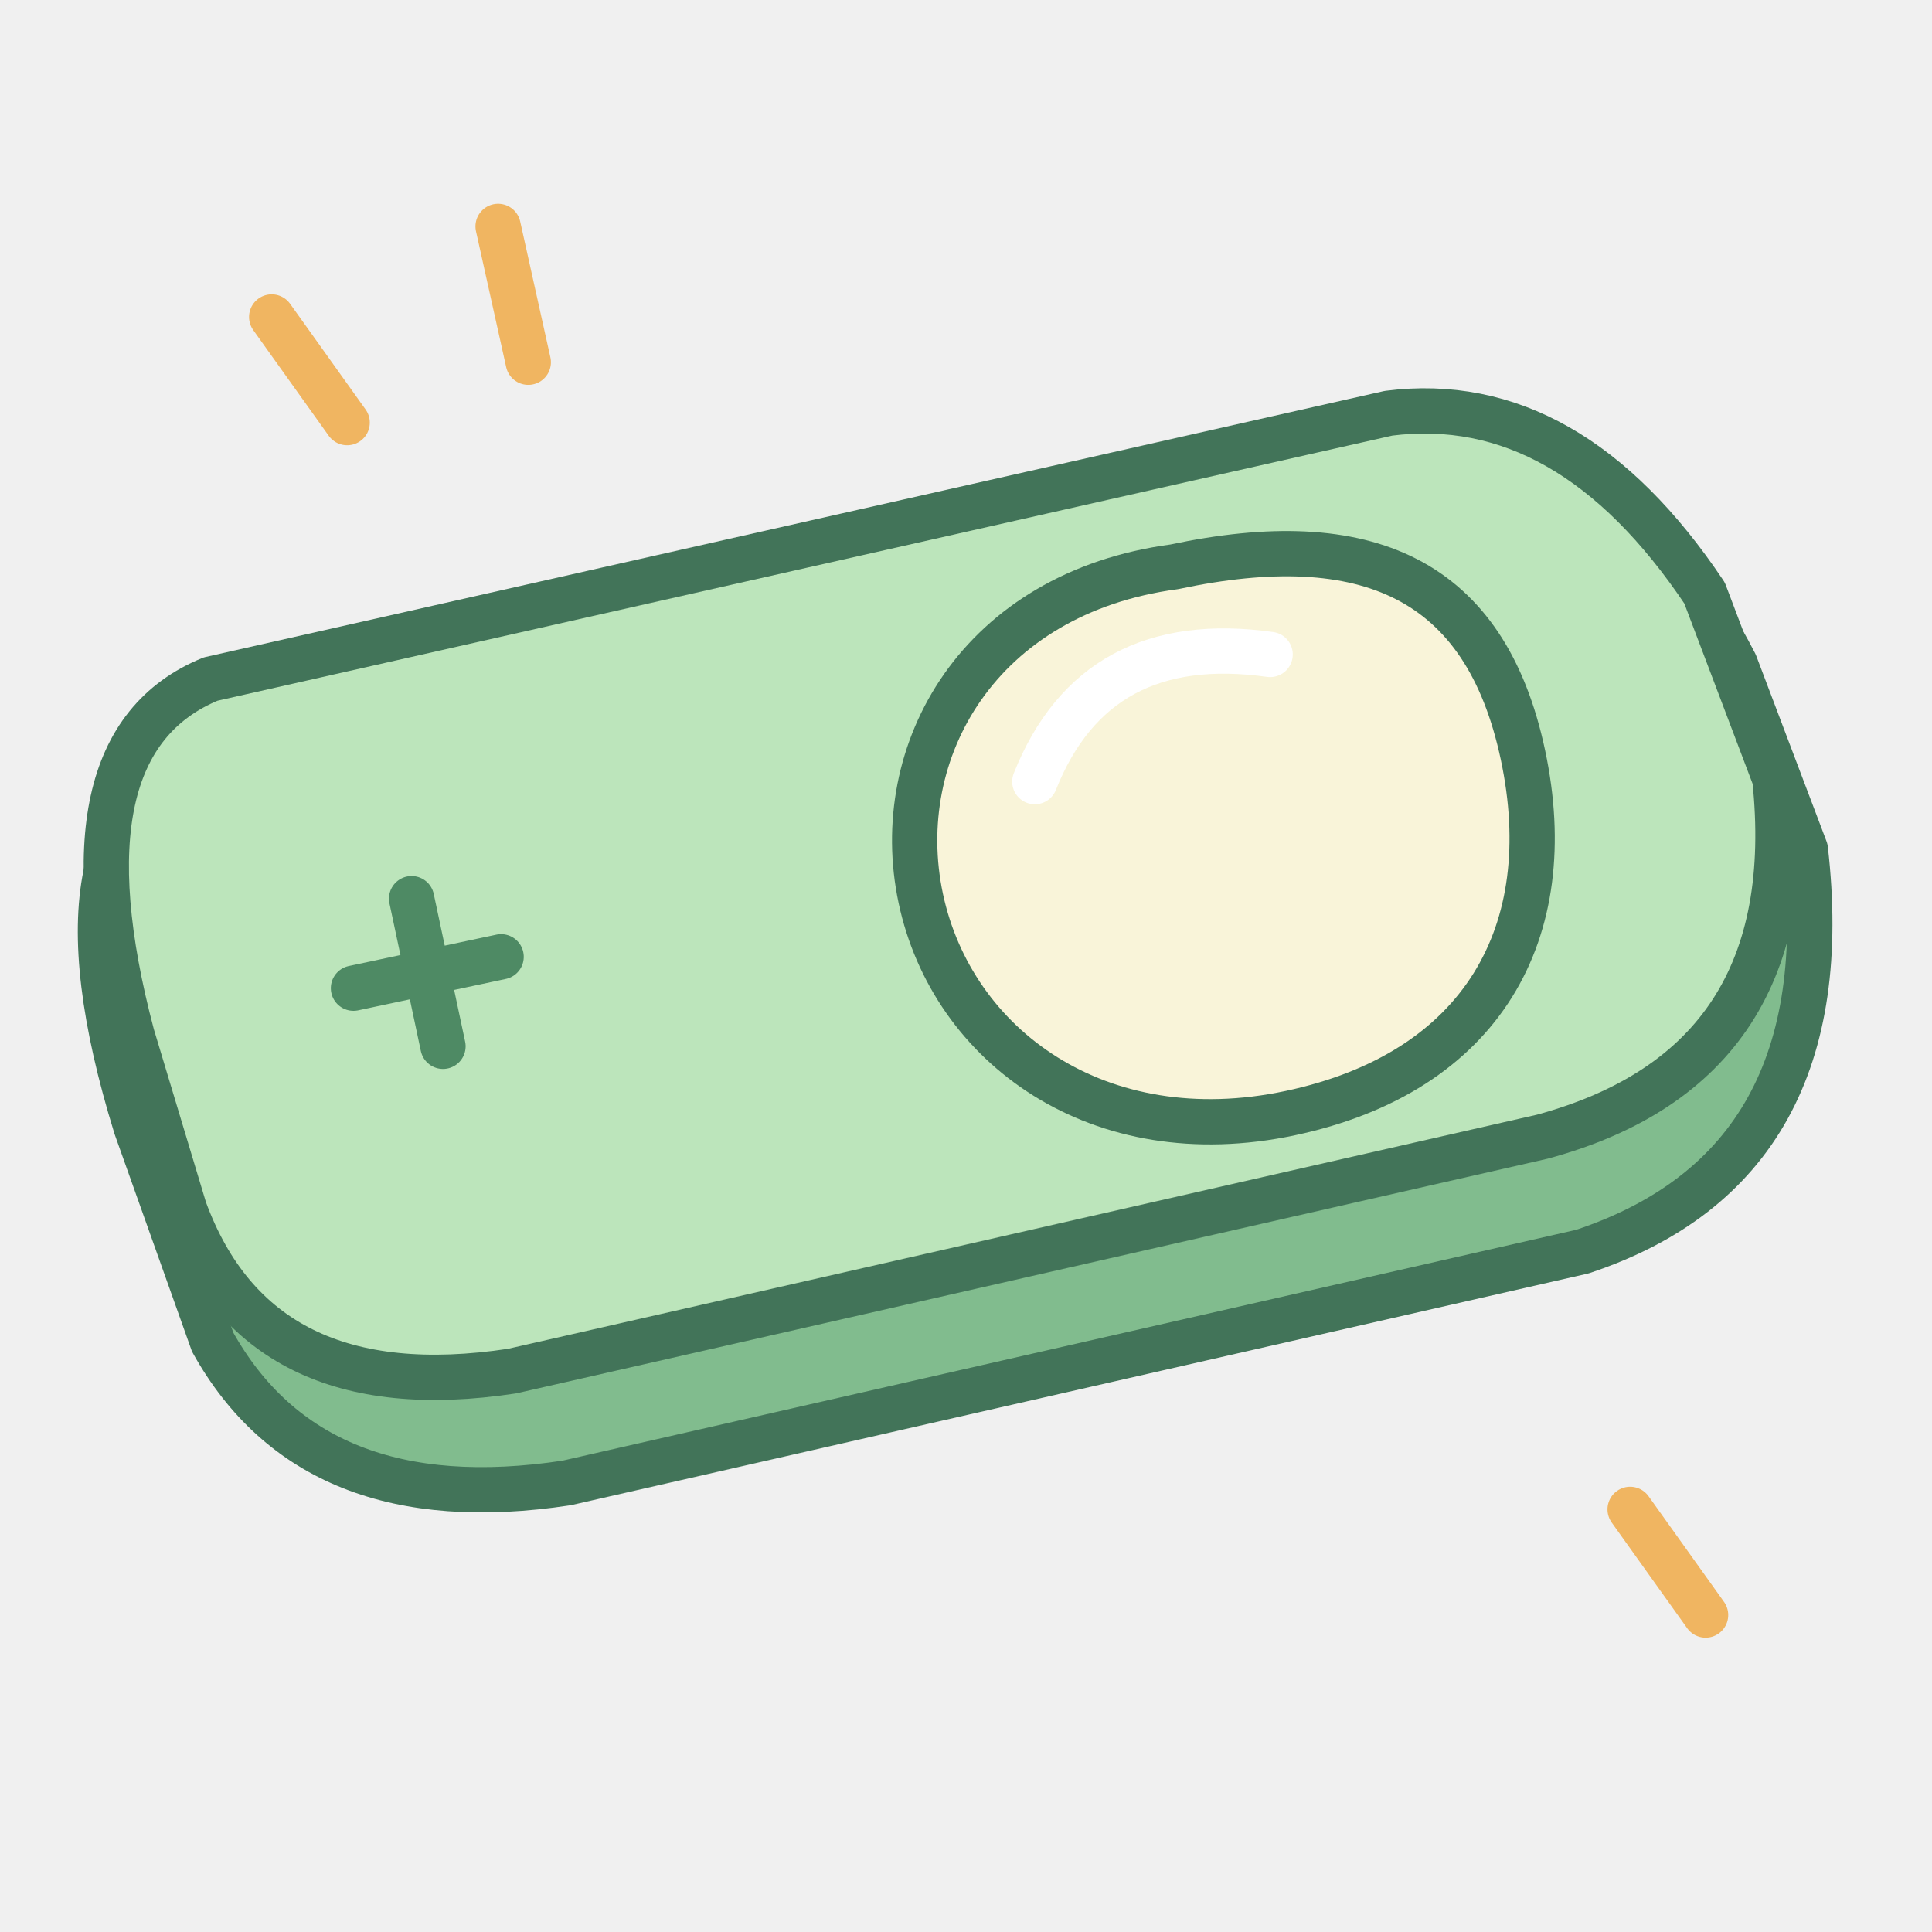
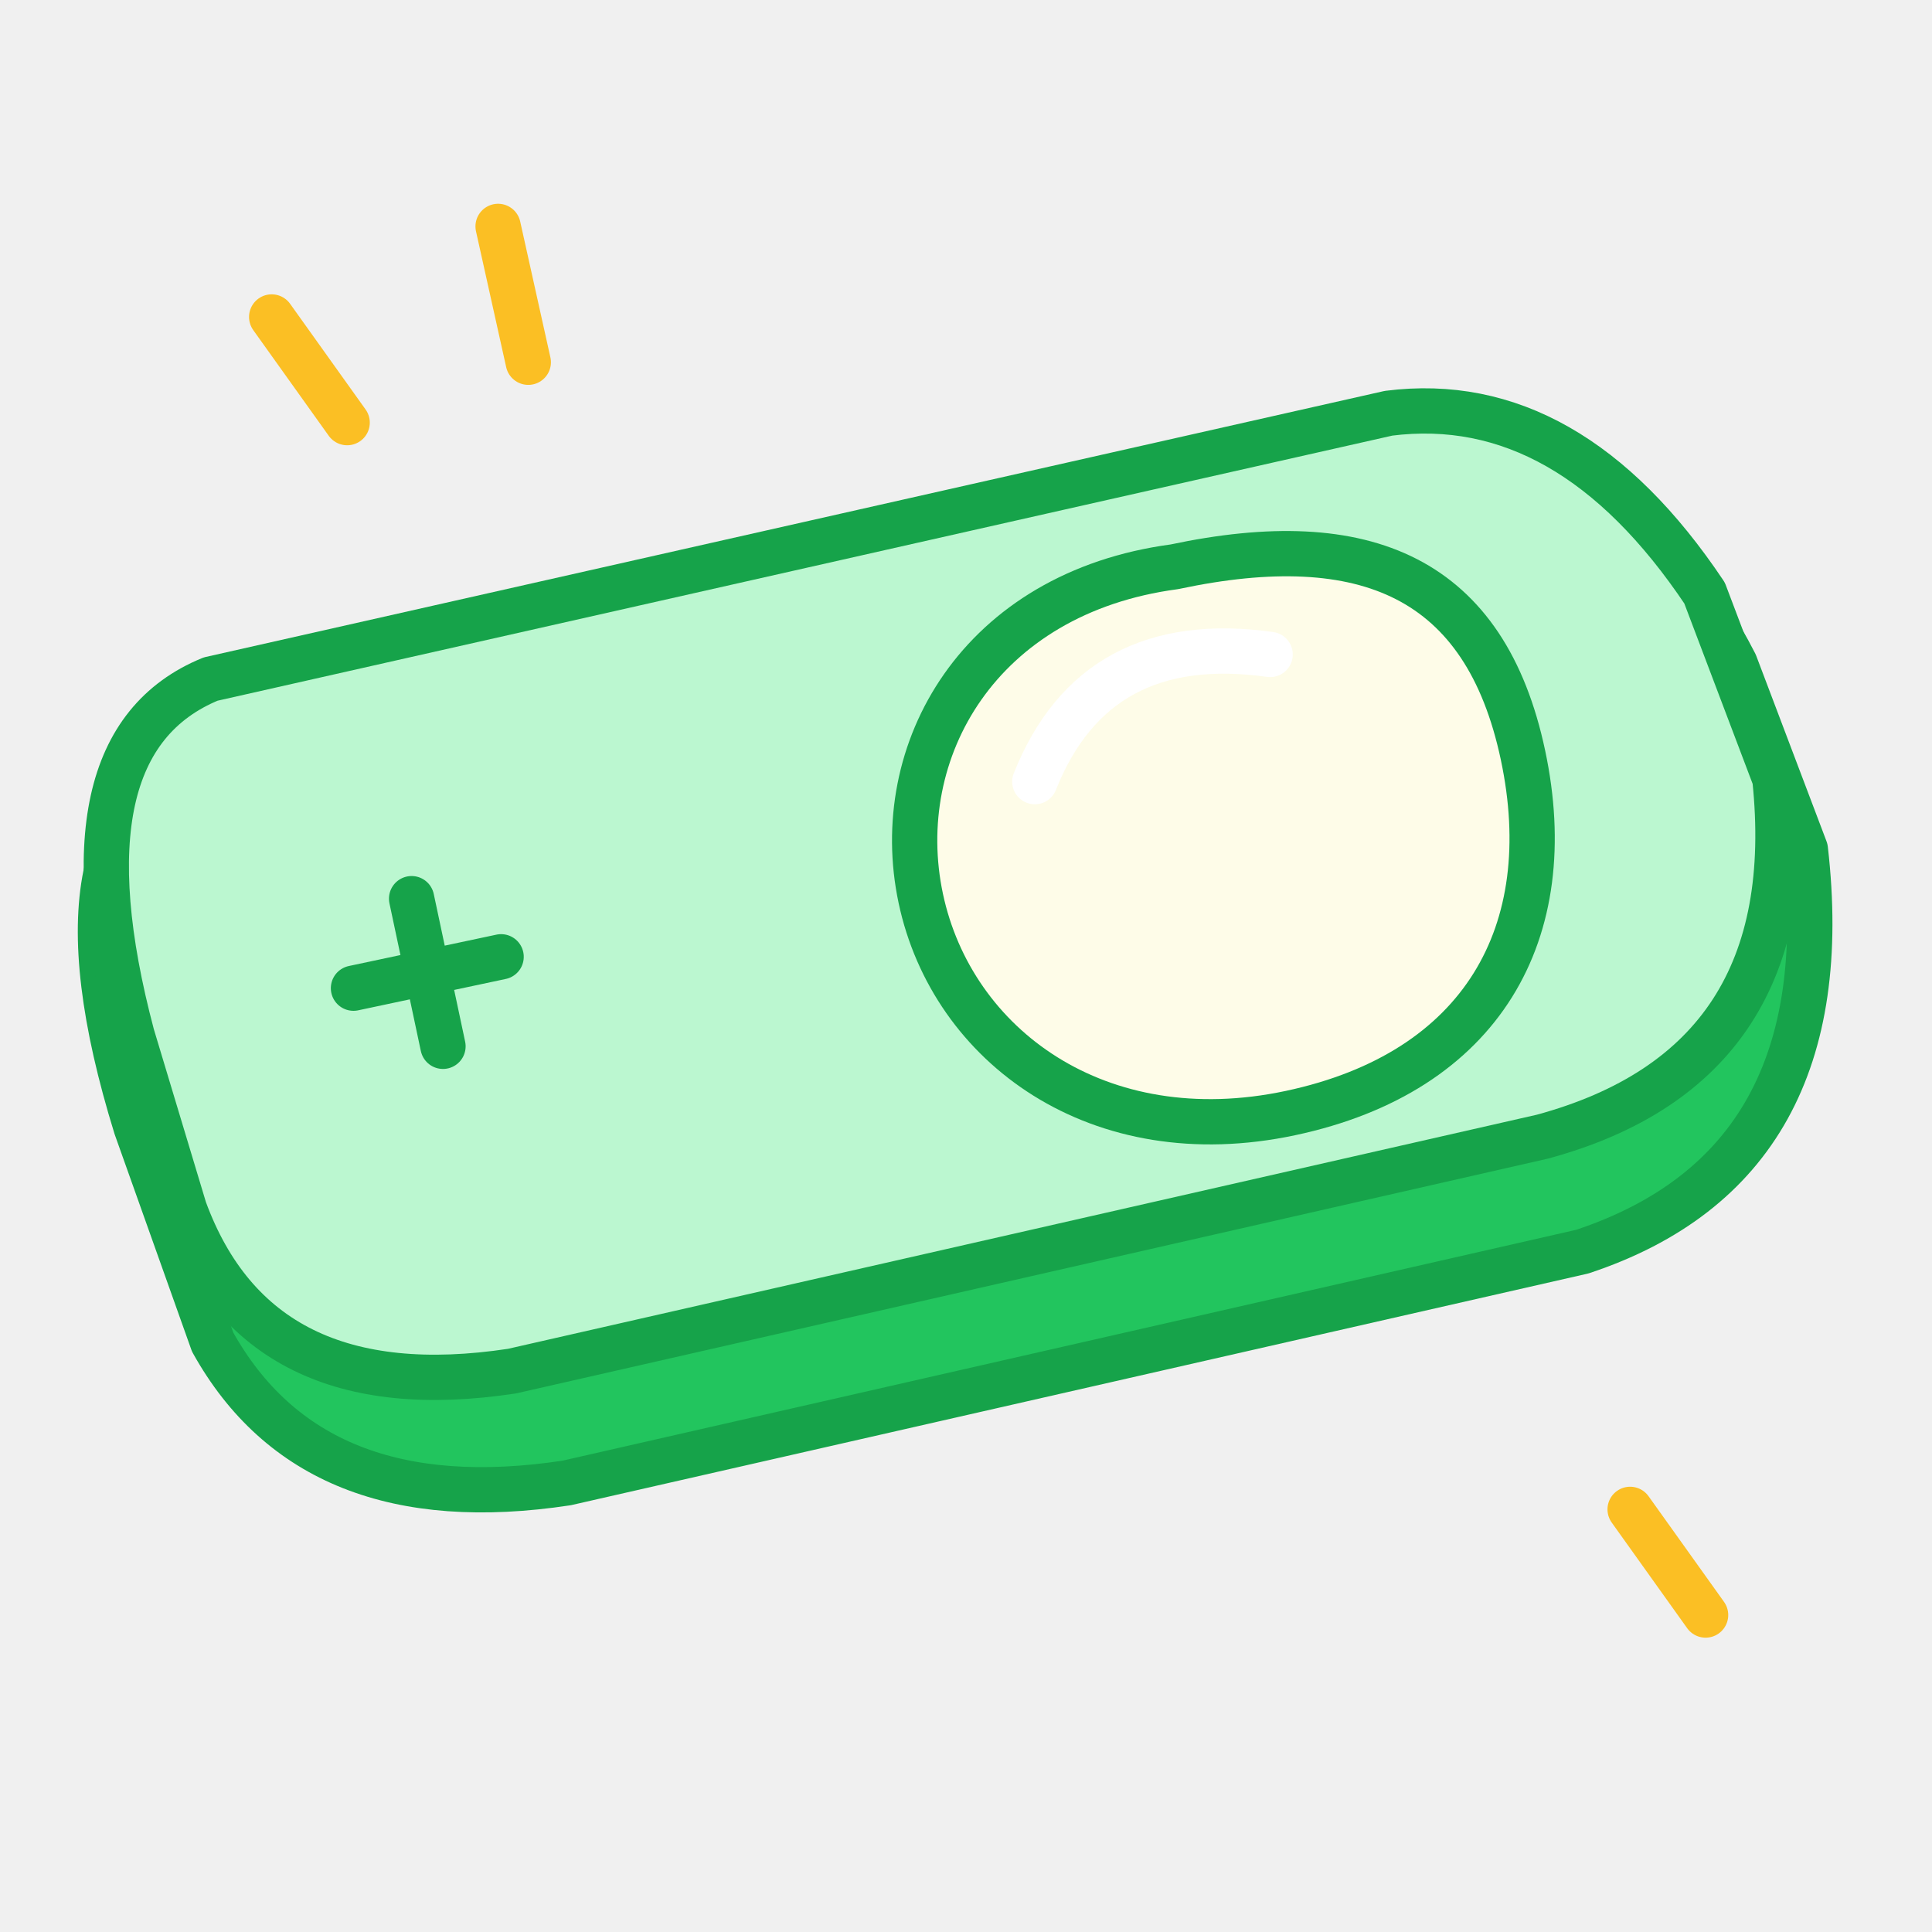
<svg xmlns="http://www.w3.org/2000/svg" viewBox="0 0 128 128" fill="none" stroke-linecap="round" stroke-linejoin="round">
-   <g transform="rotate(-12 64 64)" stroke="#427459" stroke-width="3">
-     <path d="M18 40Q6 41 8 63L10 78Q14 91 31 92L100 91Q118 89 120 68L118 55Q114 40 98 39Z" fill="#81bc8e" />
-     <path d="M19 35Q8 37 9 57L10 69Q12 83 29 84L99 83Q117 82 119 63L117 50Q111 35 99 34Z" fill="#bce5bb" />
-     <path d="M83 41C70 40 62 49 62 59S70 78 83 78 103 70 103 58 96 41 83 41Z" fill="#f9f4d9" />
+   <g transform="rotate(-12 64 64)" stroke="#16a34a" stroke-width="3">
+     <path d="M18 40Q6 41 8 63L10 78Q14 91 31 92L100 91Q118 89 120 68L118 55Q114 40 98 39Z" fill="#22c55e" />
+     <path d="M19 35Q8 37 9 57L10 69Q12 83 29 84L99 83Q117 82 119 63L117 50Q111 35 99 34Z" fill="#bbf7d0" />
+     <path d="M83 41C70 40 62 49 62 59S70 78 83 78 103 70 103 58 96 41 83 41Z" fill="#fefce8" />
    <path d="M71 53Q77 44 88 48" stroke="#fff" />
-     <path d="m24 57 10 0m-5-5v10" stroke="#4e8a64" />
+     <path d="m24 57 10 0m-5-5v10" stroke="#16a34a" />
  </g>
-   <path d="m18 21 5 7m10-13 2 9m73 76 5 7" stroke="#f0b561" stroke-width="3" />
+   <path d="m18 21 5 7m10-13 2 9m73 76 5 7" stroke="#fbbf24" stroke-width="3" />
</svg>
